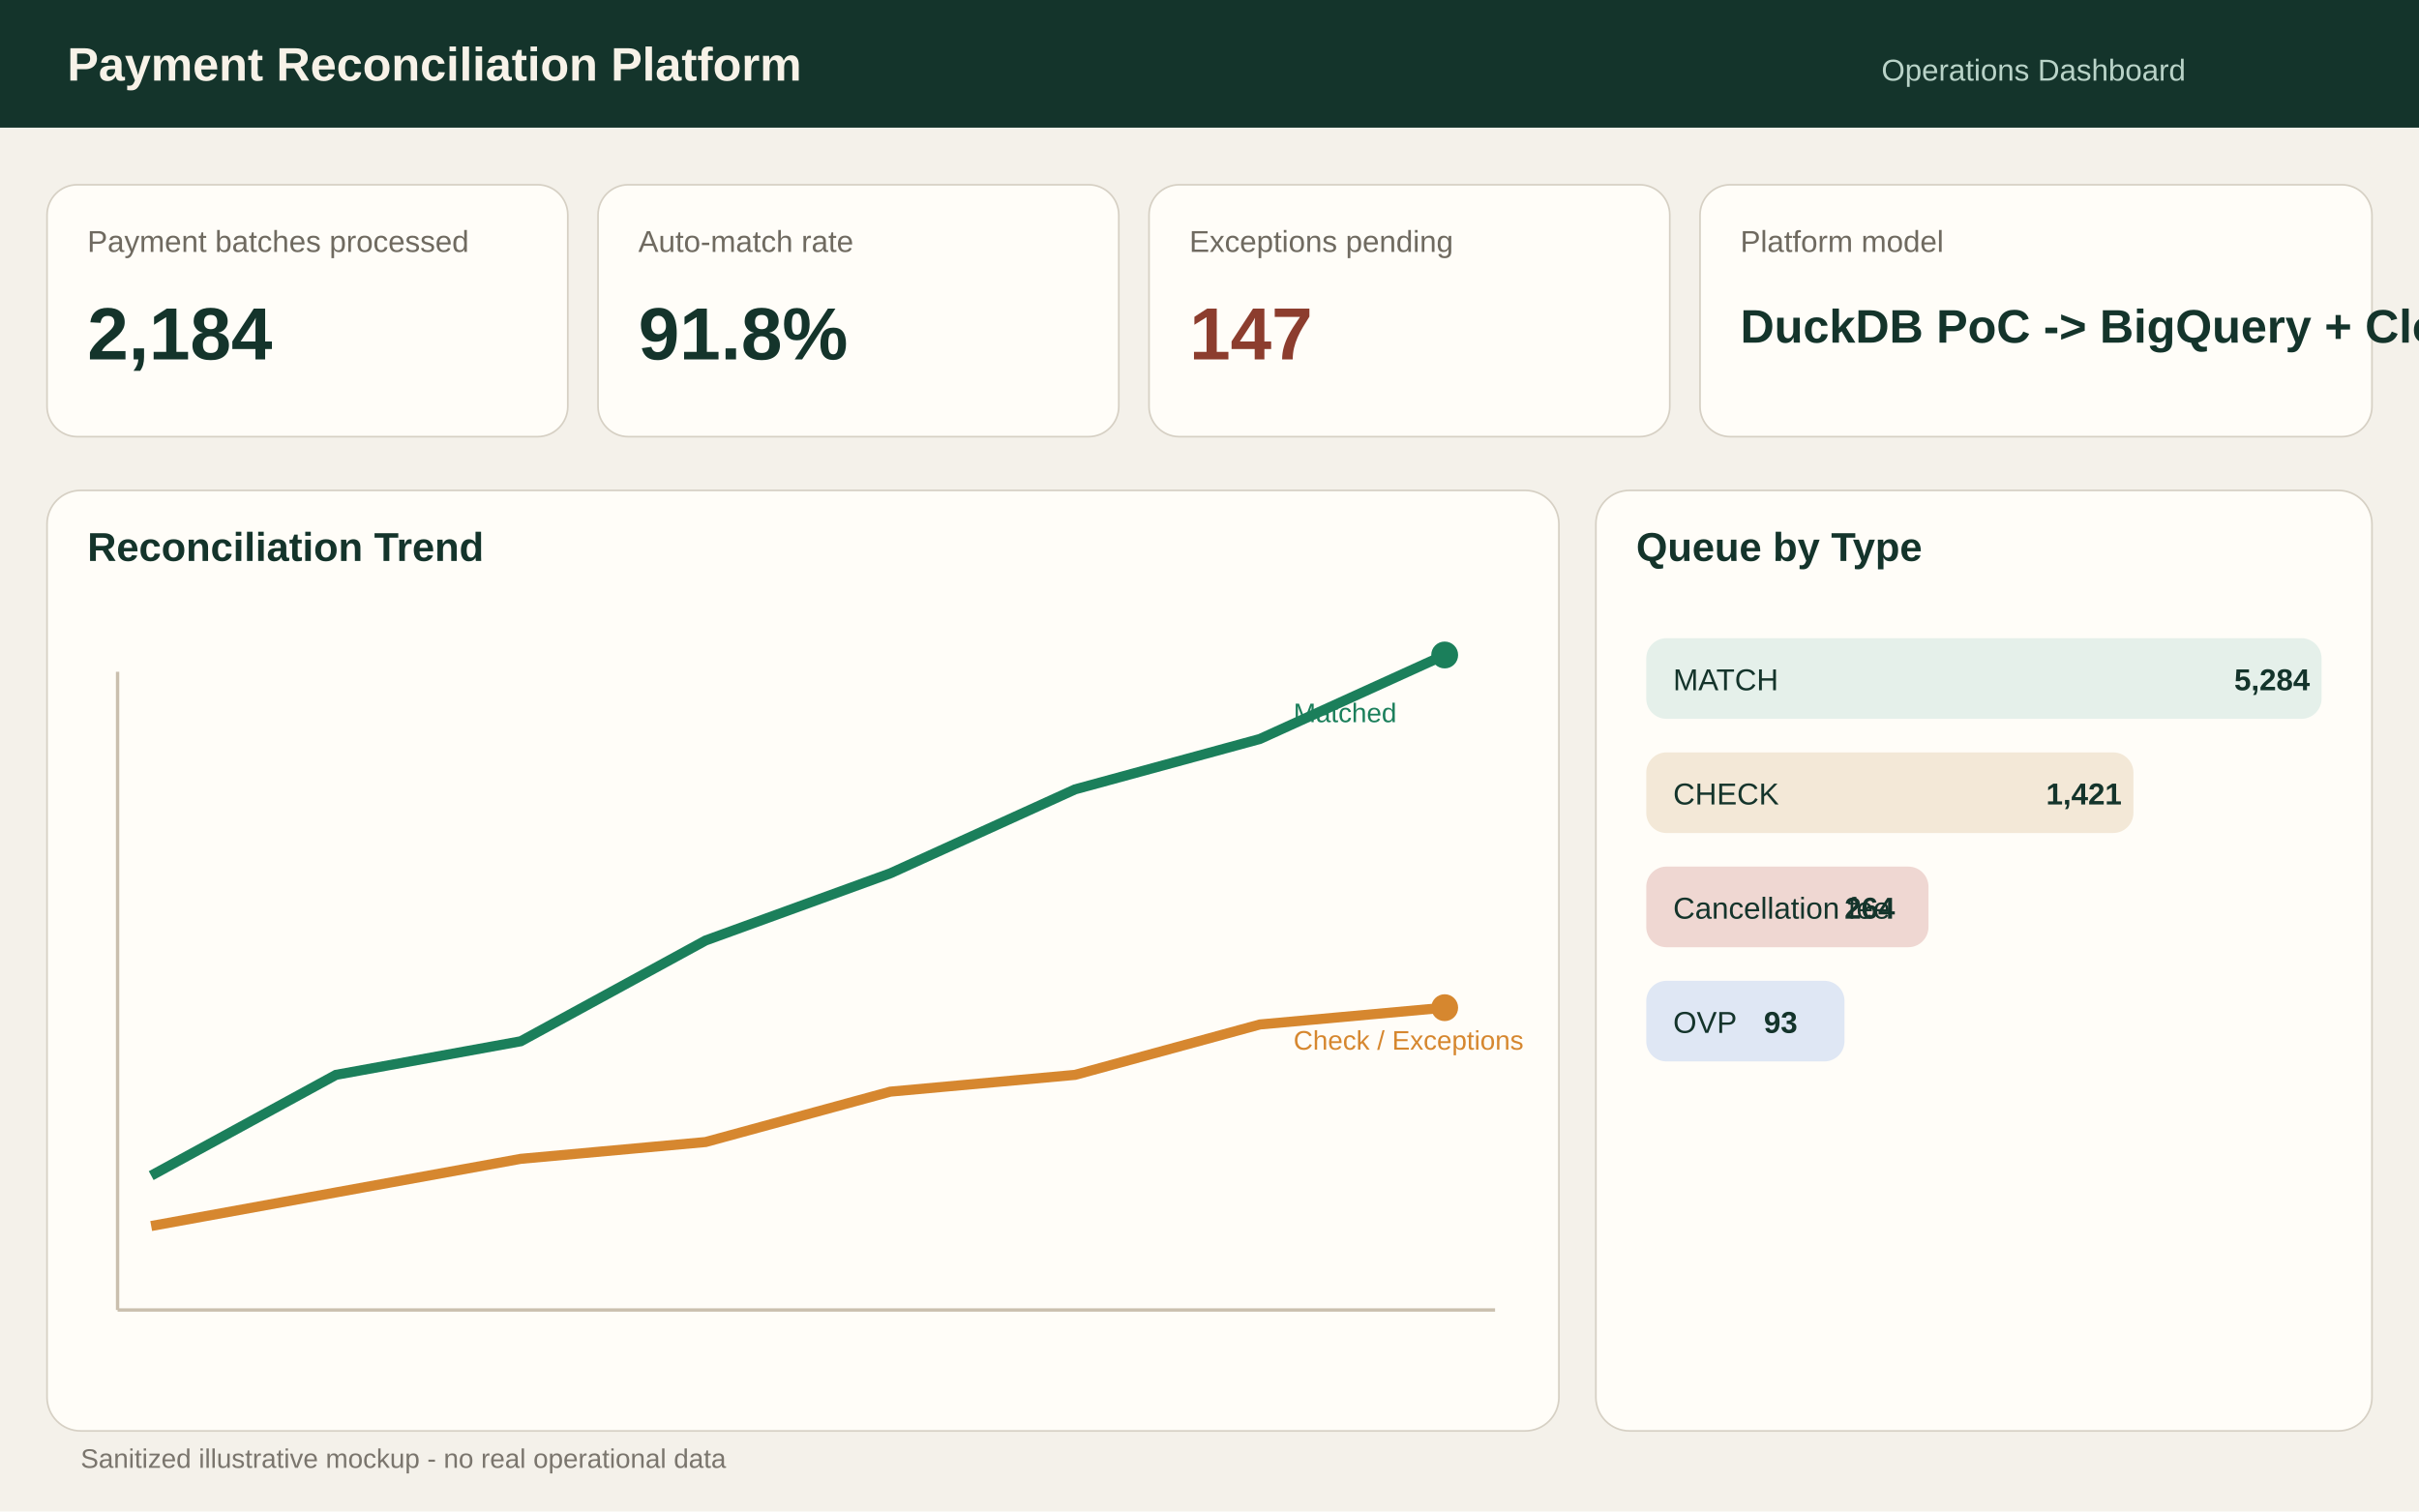
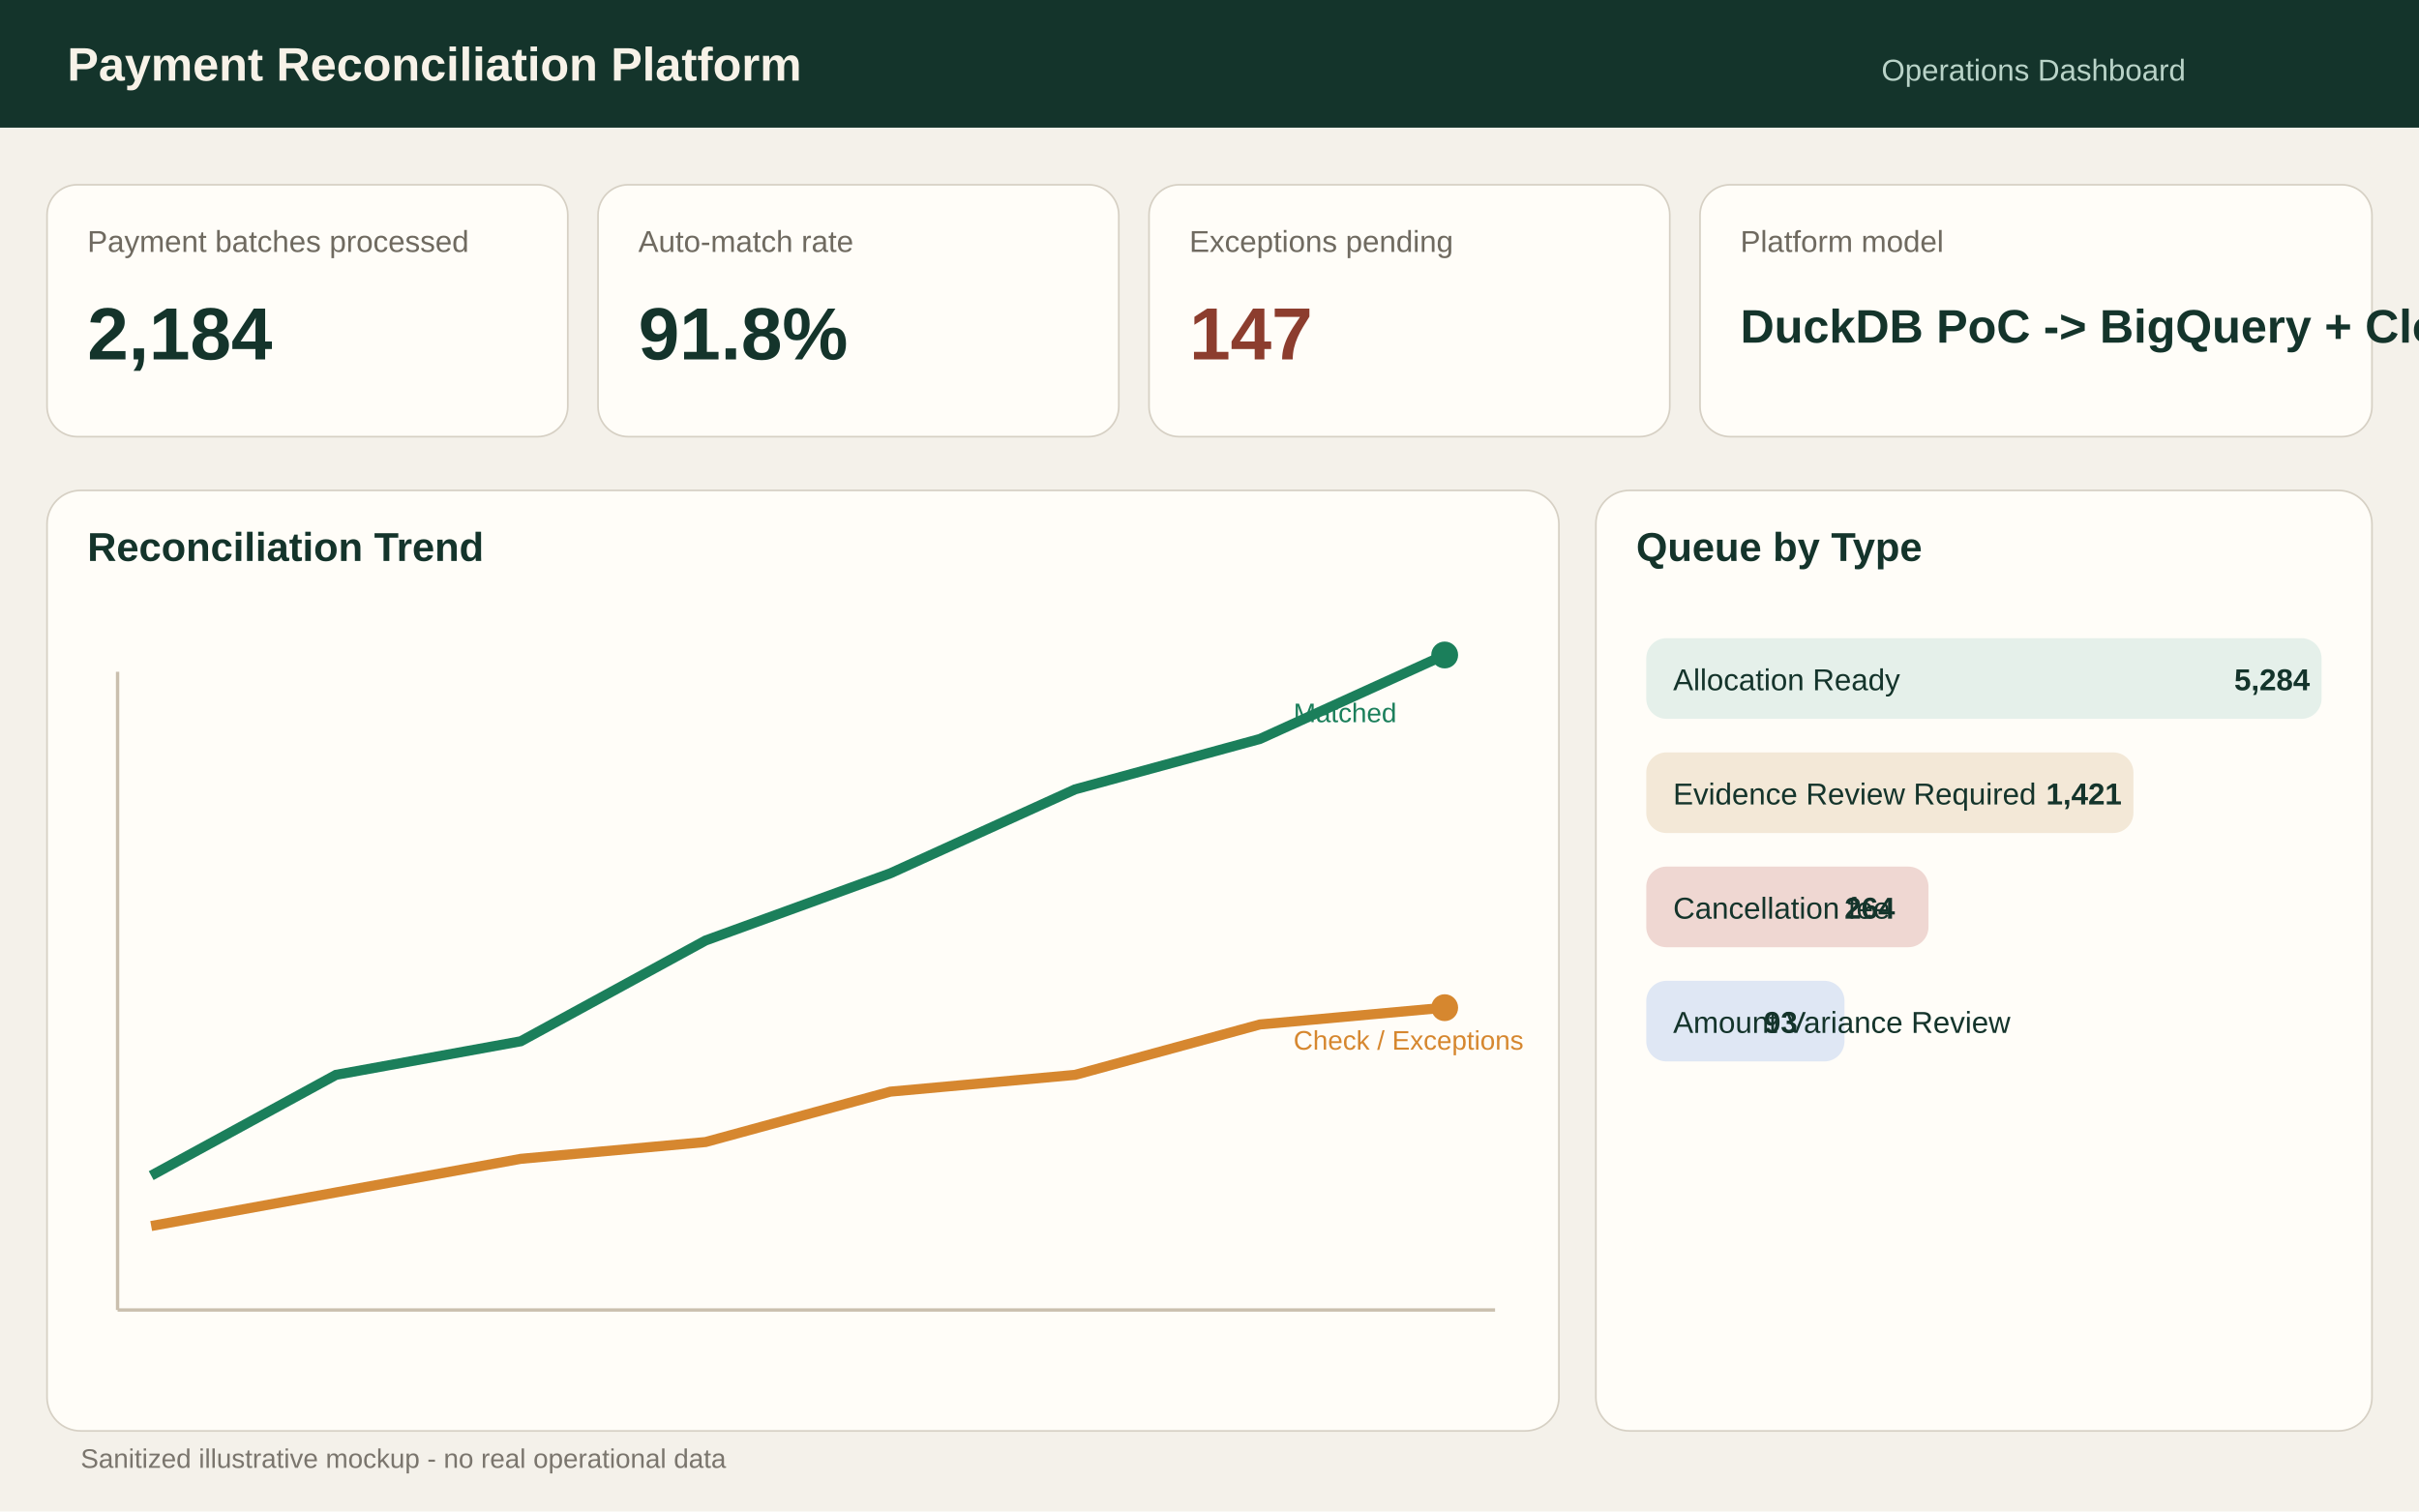
<svg xmlns="http://www.w3.org/2000/svg" width="1440" height="900" viewBox="0 0 1440 900">
  <rect width="1440" height="900" fill="#f4f1ea" />
  <rect x="0" y="0" width="1440" height="76" fill="#14342b" />
  <text x="40" y="48" font-family="Segoe UI, Arial, sans-serif" font-size="28" font-weight="700" fill="#f7f2e8">Payment Reconciliation Platform</text>
  <text x="1120" y="48" font-family="Segoe UI, Arial, sans-serif" font-size="18" fill="#b9d3c8">Operations Dashboard</text>
  <rect x="28" y="110" width="310" height="150" rx="18" fill="#fffdf8" stroke="#d6d0c4" />
  <rect x="356" y="110" width="310" height="150" rx="18" fill="#fffdf8" stroke="#d6d0c4" />
  <rect x="684" y="110" width="310" height="150" rx="18" fill="#fffdf8" stroke="#d6d0c4" />
  <rect x="1012" y="110" width="400" height="150" rx="18" fill="#fffdf8" stroke="#d6d0c4" />
  <text x="52" y="150" font-family="Segoe UI, Arial, sans-serif" font-size="18" fill="#6f6a60">Payment batches processed</text>
  <text x="52" y="214" font-family="Segoe UI, Arial, sans-serif" font-size="44" font-weight="700" fill="#14342b">2,184</text>
  <text x="380" y="150" font-family="Segoe UI, Arial, sans-serif" font-size="18" fill="#6f6a60">Auto-match rate</text>
  <text x="380" y="214" font-family="Segoe UI, Arial, sans-serif" font-size="44" font-weight="700" fill="#14342b">91.8%</text>
  <text x="708" y="150" font-family="Segoe UI, Arial, sans-serif" font-size="18" fill="#6f6a60">Exceptions pending</text>
  <text x="708" y="214" font-family="Segoe UI, Arial, sans-serif" font-size="44" font-weight="700" fill="#8c3d2e">147</text>
  <text x="1036" y="150" font-family="Segoe UI, Arial, sans-serif" font-size="18" fill="#6f6a60">Platform model</text>
  <text x="1036" y="204" font-family="Segoe UI, Arial, sans-serif" font-size="28" font-weight="700" fill="#14342b">DuckDB PoC -&gt; BigQuery + Cloud Run</text>
  <rect x="28" y="292" width="900" height="560" rx="20" fill="#fffdf8" stroke="#d6d0c4" />
  <rect x="950" y="292" width="462" height="560" rx="20" fill="#fffdf8" stroke="#d6d0c4" />
  <text x="52" y="334" font-family="Segoe UI, Arial, sans-serif" font-size="24" font-weight="700" fill="#14342b">Reconciliation Trend</text>
  <text x="974" y="334" font-family="Segoe UI, Arial, sans-serif" font-size="24" font-weight="700" fill="#14342b">Queue by Type</text>
  <line x1="70" y1="780" x2="890" y2="780" stroke="#cabfae" stroke-width="2" />
  <line x1="70" y1="400" x2="70" y2="780" stroke="#cabfae" stroke-width="2" />
  <polyline fill="none" stroke="#1b7f5b" stroke-width="6" points="90,700 200,640 310,620 420,560 530,520 640,470 750,440 860,390" />
  <polyline fill="none" stroke="#d6872f" stroke-width="6" points="90,730 200,710 310,690 420,680 530,650 640,640 750,610 860,600" />
  <circle cx="860" cy="390" r="8" fill="#1b7f5b" />
  <circle cx="860" cy="600" r="8" fill="#d6872f" />
  <text x="770" y="430" font-family="Segoe UI, Arial, sans-serif" font-size="16" fill="#1b7f5b">Matched</text>
  <text x="770" y="625" font-family="Segoe UI, Arial, sans-serif" font-size="16" fill="#d6872f">Check / Exceptions</text>
  <rect x="980" y="380" width="402" height="48" rx="12" fill="#e5f0ea" />
  <rect x="980" y="448" width="290" height="48" rx="12" fill="#f3e8d7" />
  <rect x="980" y="516" width="168" height="48" rx="12" fill="#efd7d2" />
  <rect x="980" y="584" width="118" height="48" rx="12" fill="#dfe7f4" />
-   <text x="996" y="411" font-family="Segoe UI, Arial, sans-serif" font-size="18" fill="#14342b">MATCH</text>
+   <text x="996" y="411" font-family="Segoe UI, Arial, sans-serif" font-size="18" fill="#14342b">Allocation Ready</text>
  <text x="1330" y="411" font-family="Segoe UI, Arial, sans-serif" font-size="18" font-weight="700" fill="#14342b">5,284</text>
-   <text x="996" y="479" font-family="Segoe UI, Arial, sans-serif" font-size="18" fill="#14342b">CHECK</text>
+   <text x="996" y="479" font-family="Segoe UI, Arial, sans-serif" font-size="18" fill="#14342b">Evidence Review Required</text>
  <text x="1218" y="479" font-family="Segoe UI, Arial, sans-serif" font-size="18" font-weight="700" fill="#14342b">1,421</text>
  <text x="996" y="547" font-family="Segoe UI, Arial, sans-serif" font-size="18" fill="#14342b">Cancellation fee</text>
  <text x="1098" y="547" font-family="Segoe UI, Arial, sans-serif" font-size="18" font-weight="700" fill="#14342b">264</text>
-   <text x="996" y="615" font-family="Segoe UI, Arial, sans-serif" font-size="18" fill="#14342b">OVP</text>
+   <text x="996" y="615" font-family="Segoe UI, Arial, sans-serif" font-size="18" fill="#14342b">Amount Variance Review</text>
  <text x="1050" y="615" font-family="Segoe UI, Arial, sans-serif" font-size="18" font-weight="700" fill="#14342b">93</text>
  <text x="48" y="874" font-family="Segoe UI, Arial, sans-serif" font-size="16" fill="#7a756d">Sanitized illustrative mockup - no real operational data</text>
</svg>
